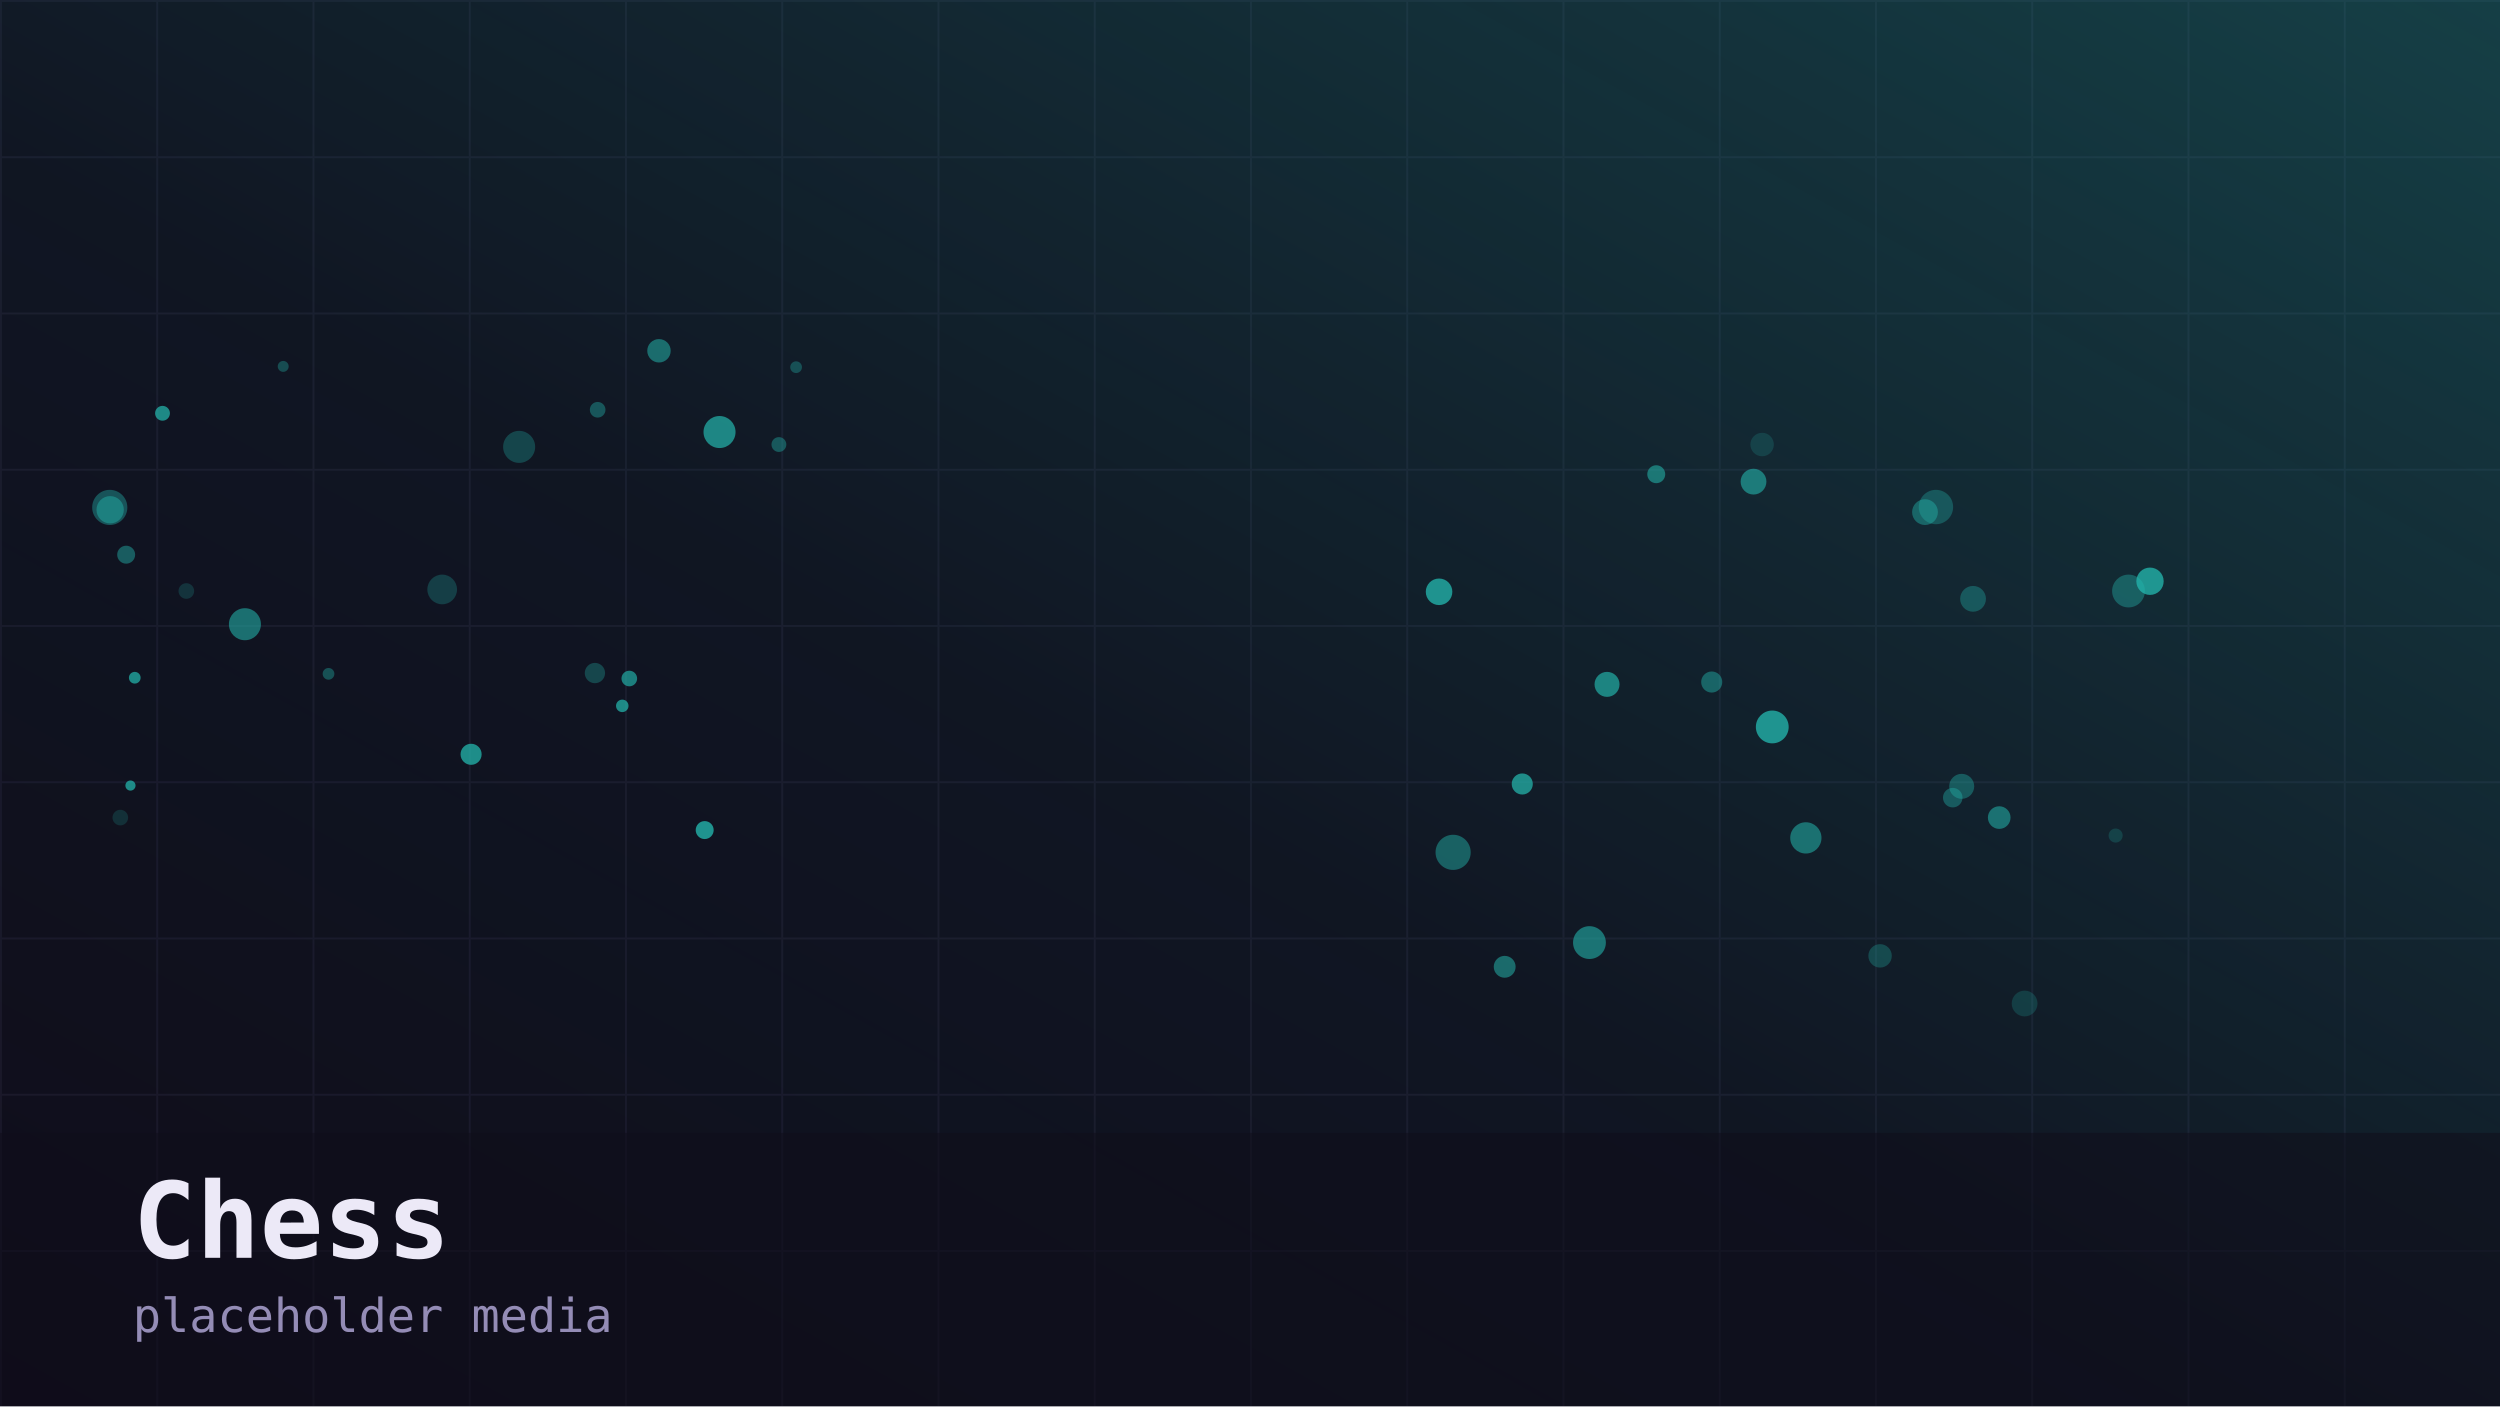
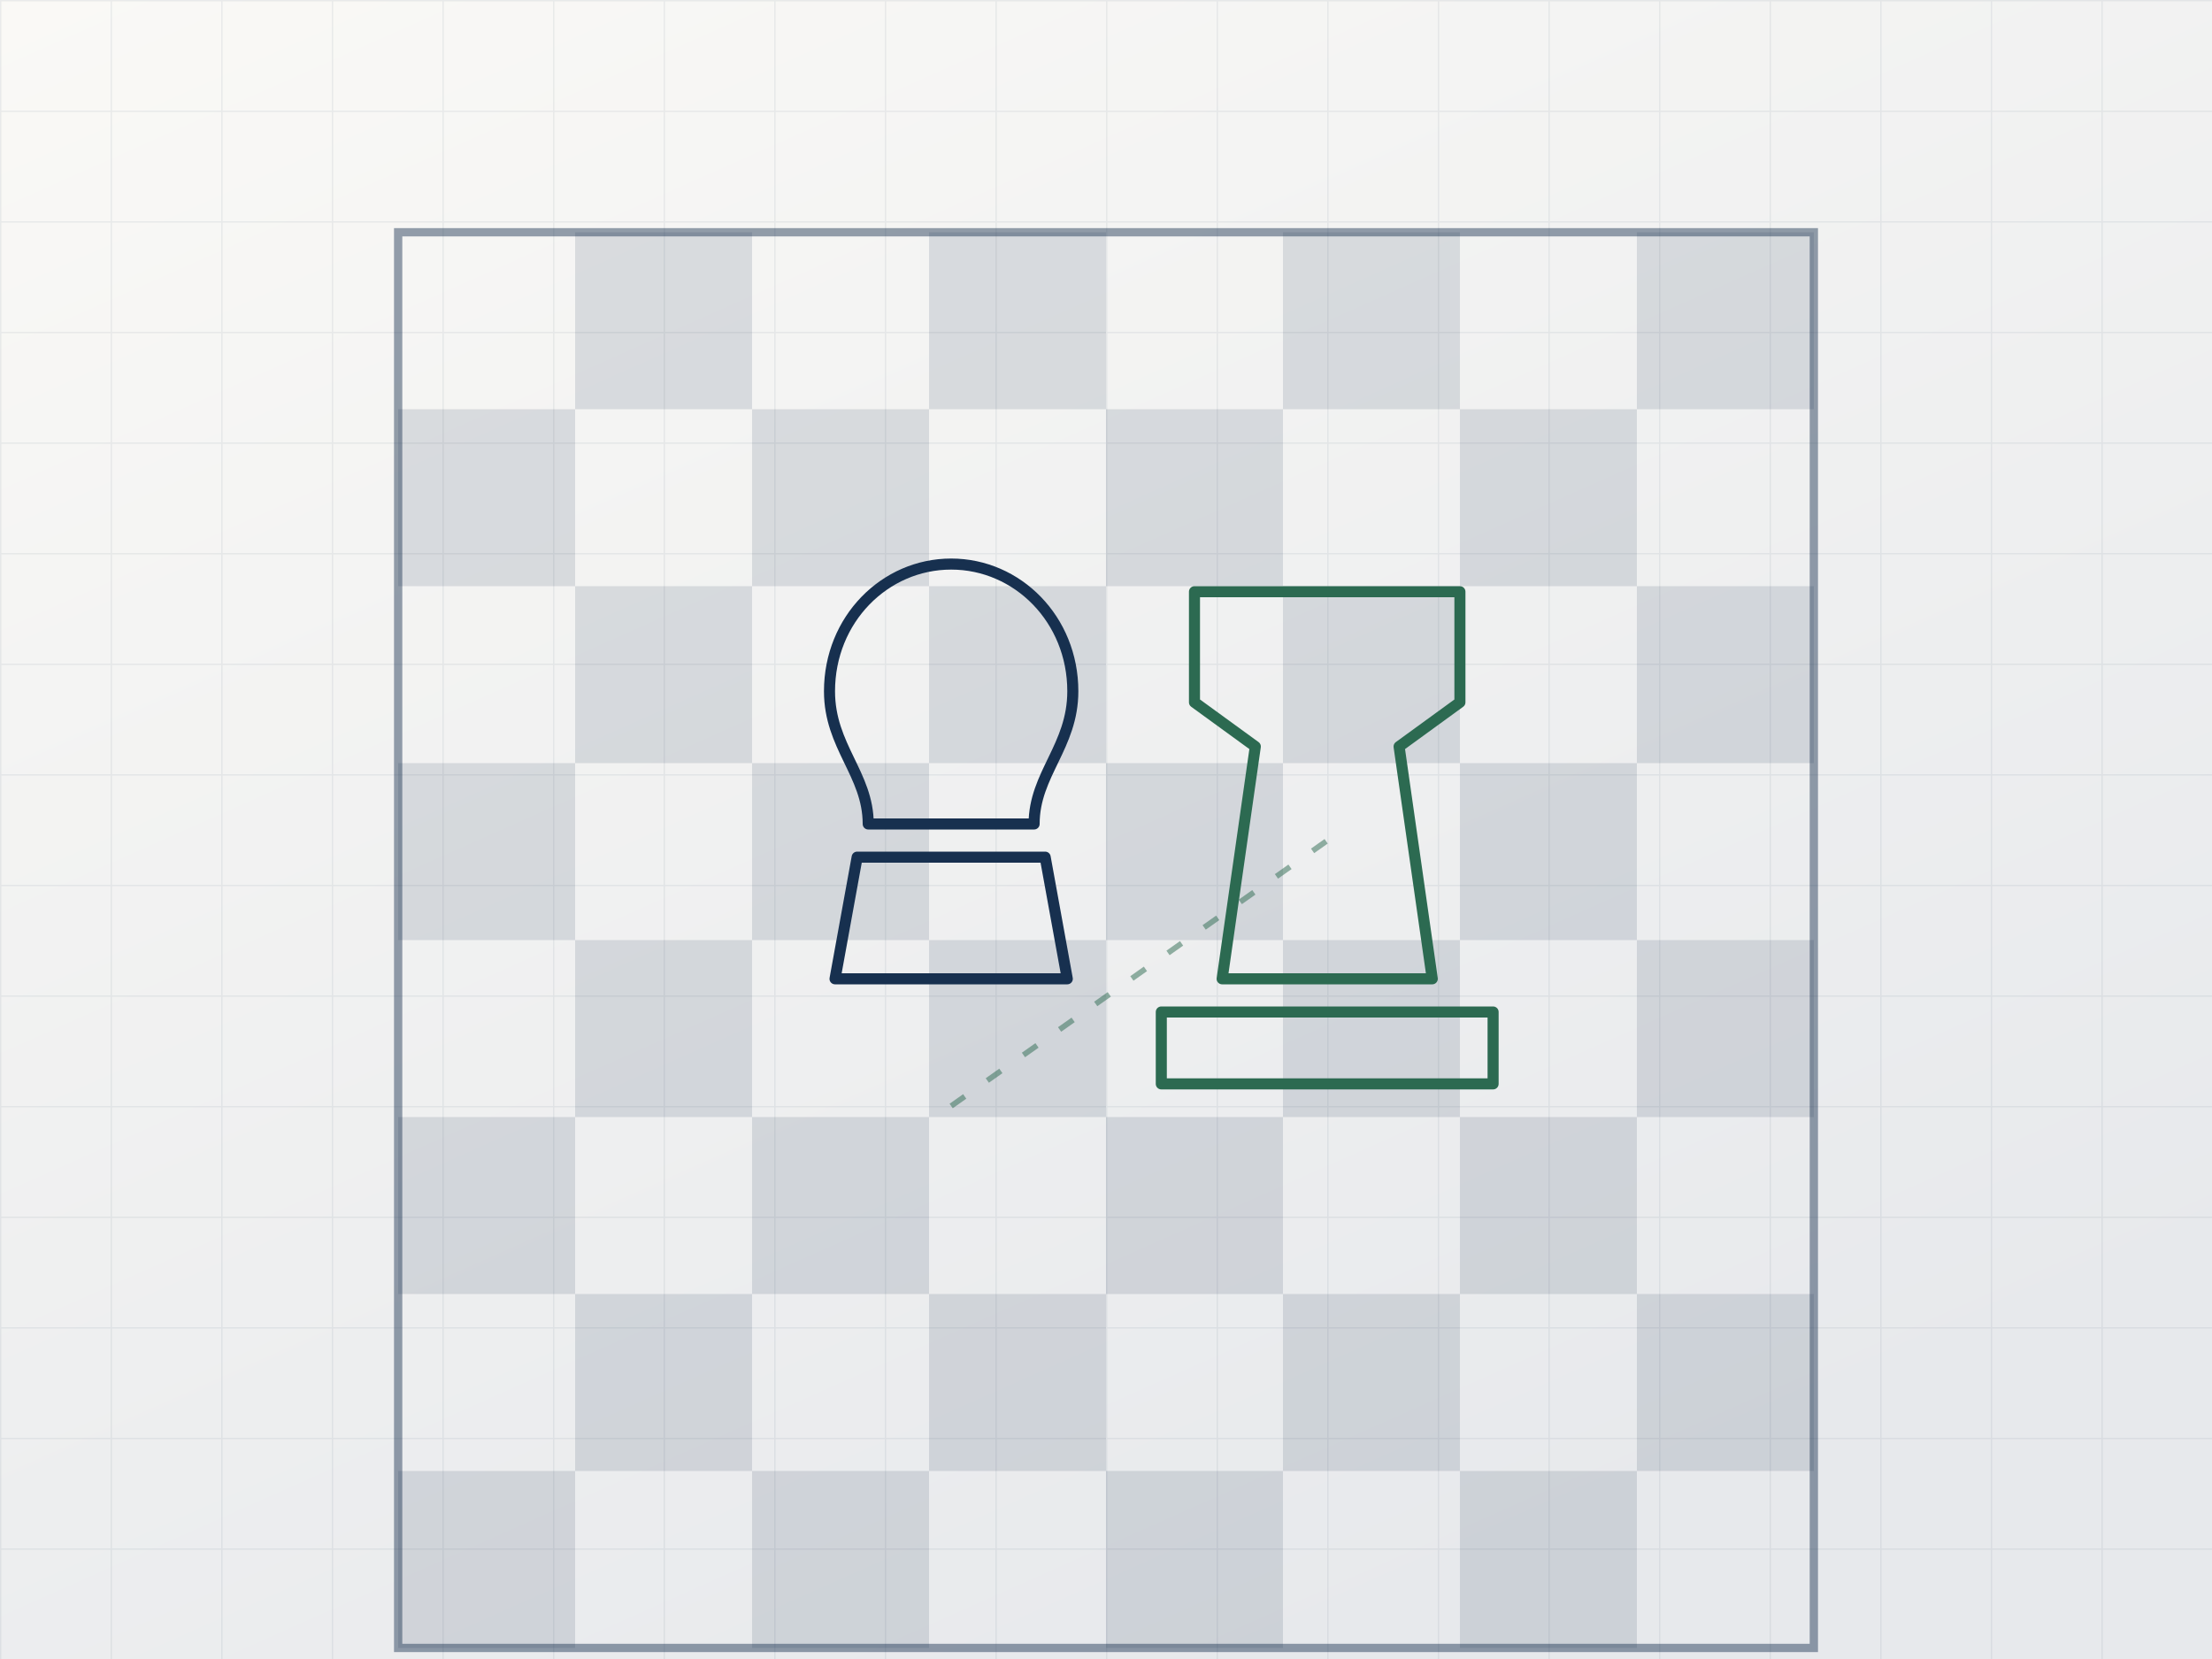
- <svg xmlns="http://www.w3.org/2000/svg" viewBox="0 0 640 360" width="640" height="360" role="img" aria-label="Chess">
+ <svg xmlns="http://www.w3.org/2000/svg" viewBox="0 0 800 600" width="800" height="600" role="img" aria-label="chess">
  <defs>
-     <linearGradient id="w" x1="1" y1="0" x2="0" y2="1">
-       <stop offset="0" stop-color="#23B5AC" stop-opacity="0.30" />
-       <stop offset="0.55" stop-color="#23B5AC" stop-opacity="0.06" />
-       <stop offset="1" stop-color="#23B5AC" stop-opacity="0" />
+     <linearGradient id="pw" x1="0" y1="0" x2="0.6" y2="1">
+       <stop offset="0" stop-color="#faf9f6" />
+       <stop offset="1" stop-color="#e7e9ec" />
    </linearGradient>
-     <pattern id="g" width="40" height="40" patternUnits="userSpaceOnUse">
-       <path d="M40 0H0V40" fill="none" stroke="#A796E0" stroke-opacity="0.07" stroke-width="1" />
+     <pattern id="pg" width="40" height="40" patternUnits="userSpaceOnUse">
+       <path d="M40 0H0V40" fill="none" stroke="#17304f" stroke-opacity="0.07" stroke-width="1" />
    </pattern>
  </defs>
-   <rect width="640" height="360" fill="#0F0C1A" />
-   <rect width="640" height="360" fill="url(#g)" />
-   <rect width="640" height="360" fill="url(#w)" />
-   <circle cx="28.2" cy="130.5" r="3.5" fill="#23B5AC" opacity="0.46" />
-   <circle cx="451.1" cy="113.8" r="3" fill="#23B5AC" opacity="0.19" />
-   <circle cx="203.8" cy="94" r="1.5" fill="#23B5AC" opacity="0.34" />
-   <circle cx="406.9" cy="241.3" r="4.2" fill="#23B5AC" opacity="0.58" />
-   <circle cx="41.6" cy="105.8" r="1.9" fill="#23B5AC" opacity="0.73" />
-   <circle cx="438.2" cy="174.6" r="2.7" fill="#23B5AC" opacity="0.45" />
-   <circle cx="72.5" cy="93.8" r="1.4" fill="#23B5AC" opacity="0.34" />
-   <circle cx="389.7" cy="200.7" r="2.7" fill="#23B5AC" opacity="0.73" />
-   <circle cx="30.8" cy="209.3" r="2" fill="#23B5AC" opacity="0.18" />
-   <circle cx="385.2" cy="247.5" r="2.8" fill="#23B5AC" opacity="0.53" />
-   <circle cx="152.3" cy="172.3" r="2.6" fill="#23B5AC" opacity="0.31" />
-   <circle cx="505.1" cy="153.3" r="3.3" fill="#23B5AC" opacity="0.35" />
-   <circle cx="184.2" cy="110.6" r="4.1" fill="#23B5AC" opacity="0.7" />
-   <circle cx="462.3" cy="214.5" r="4" fill="#23B5AC" opacity="0.55" />
-   <circle cx="199.4" cy="113.8" r="1.9" fill="#23B5AC" opacity="0.4" />
-   <circle cx="544.9" cy="151.3" r="4.2" fill="#23B5AC" opacity="0.39" />
-   <circle cx="153" cy="104.9" r="2" fill="#23B5AC" opacity="0.4" />
-   <circle cx="481.3" cy="244.7" r="3" fill="#23B5AC" opacity="0.29" />
-   <circle cx="161.1" cy="173.7" r="2" fill="#23B5AC" opacity="0.66" />
-   <circle cx="550.4" cy="148.8" r="3.5" fill="#23B5AC" opacity="0.78" />
-   <circle cx="120.6" cy="193.1" r="2.7" fill="#23B5AC" opacity="0.75" />
-   <circle cx="499.9" cy="204.2" r="2.5" fill="#23B5AC" opacity="0.39" />
-   <circle cx="34.5" cy="173.5" r="1.5" fill="#23B5AC" opacity="0.72" />
-   <circle cx="492.8" cy="131.1" r="3.3" fill="#23B5AC" opacity="0.43" />
-   <circle cx="168.7" cy="89.8" r="3" fill="#23B5AC" opacity="0.53" />
-   <circle cx="368.4" cy="151.5" r="3.4" fill="#23B5AC" opacity="0.77" />
-   <circle cx="159.3" cy="180.7" r="1.6" fill="#23B5AC" opacity="0.73" />
-   <circle cx="448.9" cy="123.3" r="3.3" fill="#23B5AC" opacity="0.59" />
-   <circle cx="132.9" cy="114.4" r="4.1" fill="#23B5AC" opacity="0.3" />
-   <circle cx="518.3" cy="256.9" r="3.3" fill="#23B5AC" opacity="0.21" />
-   <circle cx="180.4" cy="212.5" r="2.3" fill="#23B5AC" opacity="0.79" />
-   <circle cx="511.8" cy="209.3" r="2.9" fill="#23B5AC" opacity="0.54" />
-   <circle cx="33.4" cy="201.1" r="1.3" fill="#23B5AC" opacity="0.74" />
-   <circle cx="495.6" cy="129.8" r="4.4" fill="#23B5AC" opacity="0.33" />
-   <circle cx="47.7" cy="151.3" r="2" fill="#23B5AC" opacity="0.2" />
-   <circle cx="453.7" cy="186.1" r="4.2" fill="#23B5AC" opacity="0.78" />
-   <circle cx="32.3" cy="142" r="2.3" fill="#23B5AC" opacity="0.45" />
-   <circle cx="411.4" cy="175.2" r="3.2" fill="#23B5AC" opacity="0.67" />
-   <circle cx="113.2" cy="150.9" r="3.8" fill="#23B5AC" opacity="0.26" />
-   <circle cx="541.6" cy="213.9" r="1.8" fill="#23B5AC" opacity="0.21" />
-   <circle cx="62.7" cy="159.8" r="4.1" fill="#23B5AC" opacity="0.57" />
-   <circle cx="372" cy="218.2" r="4.5" fill="#23B5AC" opacity="0.46" />
-   <circle cx="84.1" cy="172.5" r="1.5" fill="#23B5AC" opacity="0.38" />
-   <circle cx="502.2" cy="201.3" r="3.2" fill="#23B5AC" opacity="0.38" />
-   <circle cx="28.1" cy="129.9" r="4.5" fill="#23B5AC" opacity="0.4" />
-   <circle cx="424" cy="121.4" r="2.3" fill="#23B5AC" opacity="0.56" />
-   <rect x="0" y="290" width="640" height="70" fill="#0F0C1A" opacity="0.55" />
-   <text x="34" y="322" font-family="'Anonymous Pro',monospace" font-size="27" font-weight="700" fill="#ECE9F7">Chess</text>
-   <text x="34" y="341" font-family="'Anonymous Pro',monospace" font-size="12" fill="#948CB6">placeholder media</text>
+   <rect width="800" height="600" fill="#f2f1ec" />
+   <rect width="800" height="600" fill="url(#pw)" />
+   <rect width="800" height="600" fill="url(#pg)" />
+   <g>
+     <rect x="208" y="84" width="64" height="64" fill="#17304f" fill-opacity="0.13" />
+     <rect x="336" y="84" width="64" height="64" fill="#17304f" fill-opacity="0.13" />
+     <rect x="464" y="84" width="64" height="64" fill="#17304f" fill-opacity="0.13" />
+     <rect x="592" y="84" width="64" height="64" fill="#17304f" fill-opacity="0.13" />
+     <rect x="144" y="148" width="64" height="64" fill="#17304f" fill-opacity="0.13" />
+     <rect x="272" y="148" width="64" height="64" fill="#17304f" fill-opacity="0.13" />
+     <rect x="400" y="148" width="64" height="64" fill="#17304f" fill-opacity="0.13" />
+     <rect x="528" y="148" width="64" height="64" fill="#17304f" fill-opacity="0.13" />
+     <rect x="208" y="212" width="64" height="64" fill="#17304f" fill-opacity="0.13" />
+     <rect x="336" y="212" width="64" height="64" fill="#17304f" fill-opacity="0.13" />
+     <rect x="464" y="212" width="64" height="64" fill="#17304f" fill-opacity="0.13" />
+     <rect x="592" y="212" width="64" height="64" fill="#17304f" fill-opacity="0.13" />
+     <rect x="144" y="276" width="64" height="64" fill="#17304f" fill-opacity="0.13" />
+     <rect x="272" y="276" width="64" height="64" fill="#17304f" fill-opacity="0.13" />
+     <rect x="400" y="276" width="64" height="64" fill="#17304f" fill-opacity="0.13" />
+     <rect x="528" y="276" width="64" height="64" fill="#17304f" fill-opacity="0.13" />
+     <rect x="208" y="340" width="64" height="64" fill="#17304f" fill-opacity="0.13" />
+     <rect x="336" y="340" width="64" height="64" fill="#17304f" fill-opacity="0.13" />
+     <rect x="464" y="340" width="64" height="64" fill="#17304f" fill-opacity="0.13" />
+     <rect x="592" y="340" width="64" height="64" fill="#17304f" fill-opacity="0.13" />
+     <rect x="144" y="404" width="64" height="64" fill="#17304f" fill-opacity="0.13" />
+     <rect x="272" y="404" width="64" height="64" fill="#17304f" fill-opacity="0.13" />
+     <rect x="400" y="404" width="64" height="64" fill="#17304f" fill-opacity="0.13" />
+     <rect x="528" y="404" width="64" height="64" fill="#17304f" fill-opacity="0.13" />
+     <rect x="208" y="468" width="64" height="64" fill="#17304f" fill-opacity="0.13" />
+     <rect x="336" y="468" width="64" height="64" fill="#17304f" fill-opacity="0.13" />
+     <rect x="464" y="468" width="64" height="64" fill="#17304f" fill-opacity="0.13" />
+     <rect x="592" y="468" width="64" height="64" fill="#17304f" fill-opacity="0.13" />
+     <rect x="144" y="532" width="64" height="64" fill="#17304f" fill-opacity="0.13" />
+     <rect x="272" y="532" width="64" height="64" fill="#17304f" fill-opacity="0.13" />
+     <rect x="400" y="532" width="64" height="64" fill="#17304f" fill-opacity="0.13" />
+     <rect x="528" y="532" width="64" height="64" fill="#17304f" fill-opacity="0.13" />
+     <rect x="144" y="84" width="512" height="512" fill="none" stroke="#17304f" stroke-opacity="0.45" stroke-width="3" />
+   </g>
+   <g fill="none" stroke="#17304f" stroke-width="4" stroke-linejoin="round" stroke-linecap="round">
+     <path d="M300 250c0-26 20-46 44-46s44 20 44 46c0 20-14 30-14 48h-60c0-18-14-28-14-48z" />
+     <path d="M310 310h68l8 44h-84z" />
+   </g>
+   <g fill="none" stroke="#2c6a51" stroke-width="4" stroke-linejoin="round" stroke-linecap="round">
+     <path d="M432 214h96v40l-22 16 12 84h-76l12-84-22-16z" />
+     <path d="M420 366h120v26H420z" />
+   </g>
+   <g stroke="#2c6a51" stroke-opacity="0.5" stroke-width="2" fill="none" stroke-dasharray="6 10">
+     <path d="M344 400l136-96" />
+   </g>
</svg>
